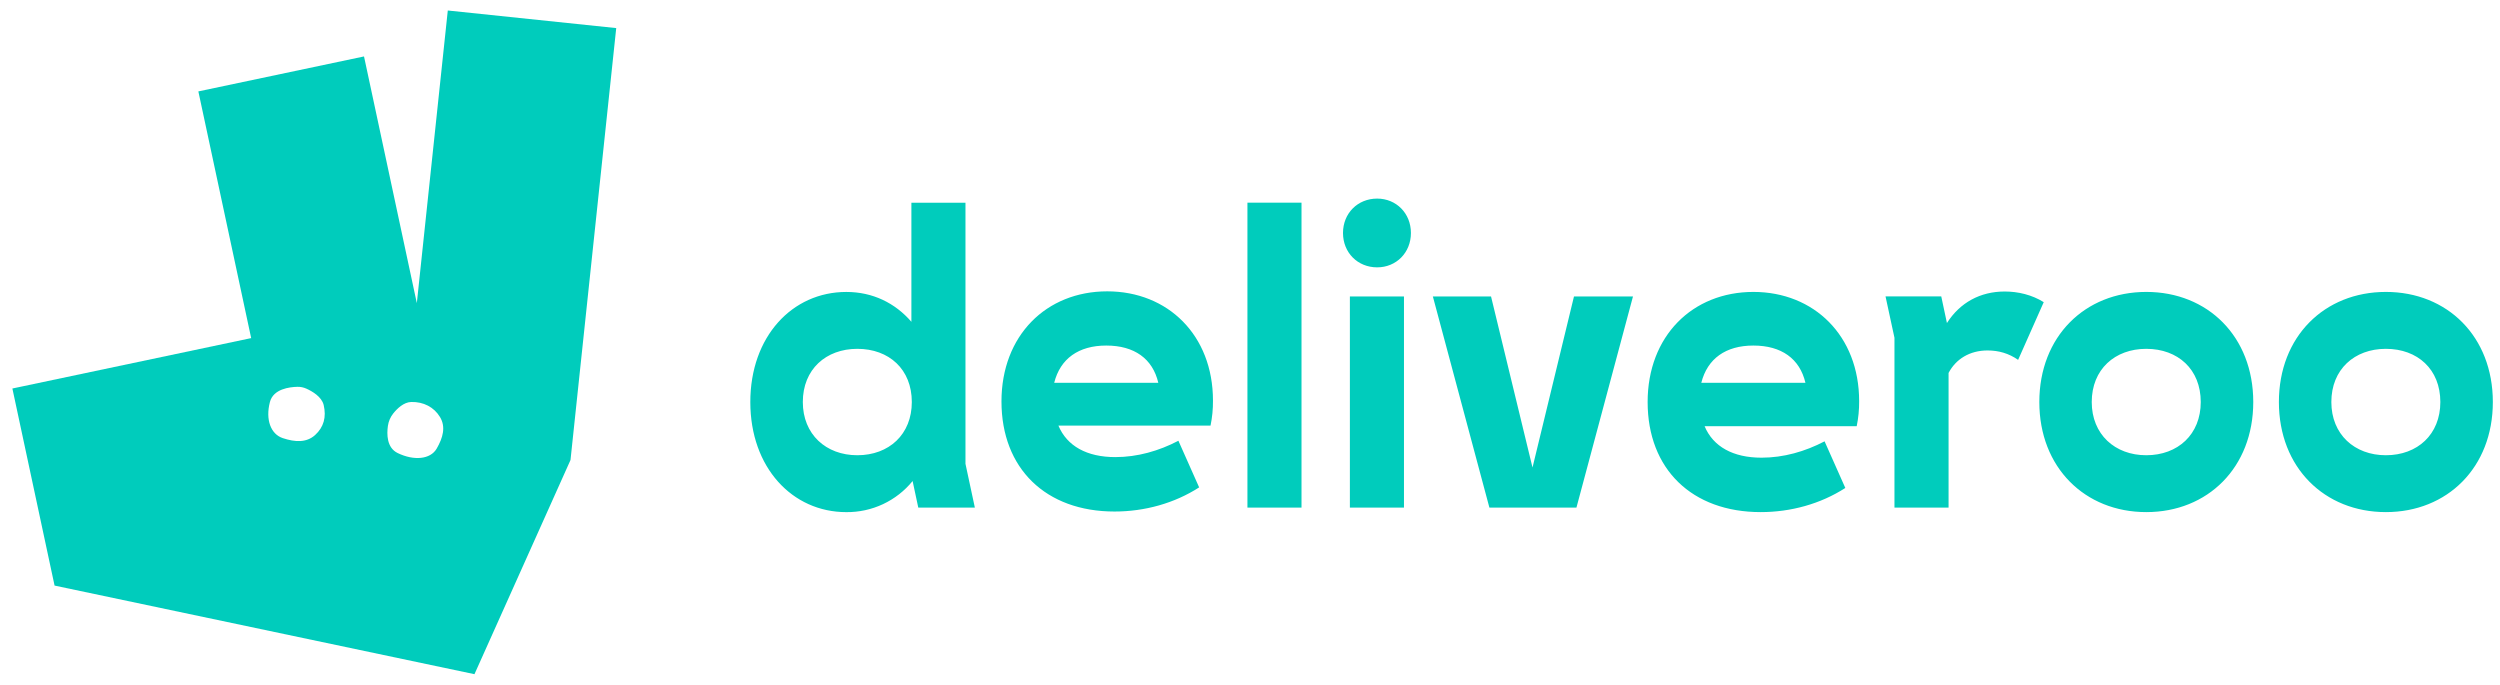
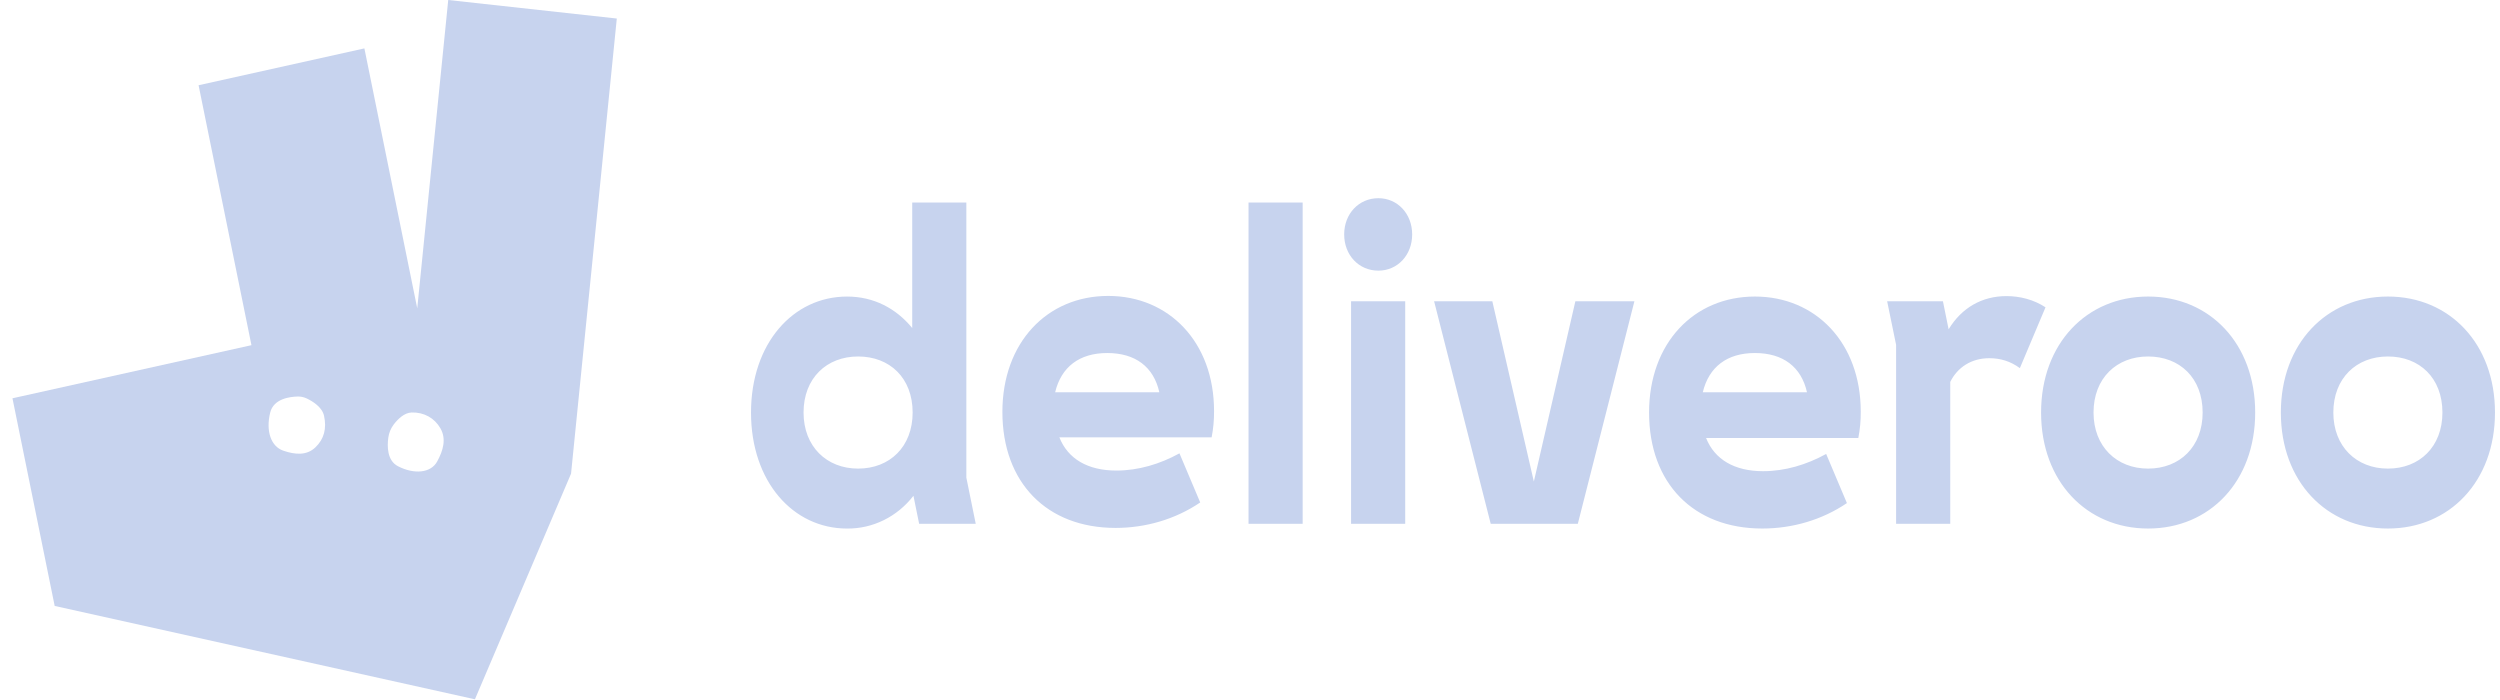
- <svg xmlns="http://www.w3.org/2000/svg" viewBox="0 0 190 52">
-   <path d="m69.791 38.579h4.298l-0.713-3.329v-19.843h-4.11v9.05c-1.237-1.43-2.938-2.269-4.946-2.269-4.112 0-7.296 3.39-7.296 8.367 0 4.977 3.185 8.367 7.296 8.367 0.964 0.009 1.917-0.198 2.789-0.607 0.872-0.409 1.641-1.009 2.249-1.756l0.432 2.022v-0.001zm81.268-11.944c0.834 0 1.606 0.218 2.318 0.715l1.947-4.386c-0.896-0.559-1.947-0.809-2.967-0.809-1.855 0-3.401 0.841-4.39 2.396l-0.431-2.023h-4.236l0.679 3.142v12.908h4.112v-10.234c0.555-1.057 1.608-1.71 2.967-1.71h1e-3zm12.055 7.963c-2.38 0-4.142-1.586-4.142-4.044 0-2.489 1.762-4.043 4.142-4.043 2.411 0 4.143 1.554 4.143 4.043 0 2.458-1.732 4.044-4.143 4.044zm-102.1-4.044c0-2.489 1.762-4.043 4.142-4.043 2.411 0 4.142 1.554 4.142 4.043 0 2.458-1.731 4.044-4.142 4.044-2.38 0-4.142-1.586-4.142-4.044zm120.31 4.044c-2.381 0-4.142-1.586-4.142-4.044 0-2.489 1.763-4.043 4.142-4.043 2.411 0 4.142 1.554 4.142 4.043 0 2.458-1.731 4.044-4.142 4.044zm-97.249-8.336c2.134 0 3.525 0.995 3.956 2.83h-7.912c0.463-1.835 1.854-2.83 3.956-2.83zm49.18 0c2.134 0 3.525 0.995 3.958 2.83h-7.914c0.464-1.835 1.855-2.83 3.956-2.83zm-20.06 12.317h6.614l4.298-16.05h-4.484l-3.152 13.002-3.153-13.002h-4.421l4.298 16.05zm-10.604 0h4.111v-16.05h-4.111v16.05zm-17.885 0.297c2.287 0 4.544-0.623 6.429-1.835l-1.576-3.544c-1.483 0.777-3.123 1.243-4.793 1.243-2.163 0-3.677-0.839-4.327-2.395h11.562c0.129-0.625 0.191-1.261 0.185-1.899 0-4.976-3.431-8.304-8.038-8.304-4.635 0-8.036 3.359-8.036 8.367 0 5.101 3.37 8.367 8.594 8.367zm104.75-8.323c0-4.977-3.461-8.367-8.13-8.367-4.668 0-8.13 3.39-8.13 8.367s3.462 8.367 8.13 8.367c4.667 0 8.13-3.39 8.13-8.367zm-55.641 8.367c2.287 0 4.544-0.622 6.429-1.835l-1.576-3.544c-1.483 0.777-3.123 1.243-4.792 1.243-2.163 0-3.677-0.839-4.328-2.395h11.562c0.129-0.625 0.191-1.261 0.185-1.899 0-4.975-3.432-8.304-8.038-8.304-4.635 0-8.037 3.359-8.037 8.367 0 5.101 3.37 8.367 8.595 8.367zm29.304 0c4.668 0 8.129-3.39 8.129-8.367s-3.461-8.367-8.129-8.367c-4.667 0-8.13 3.39-8.13 8.367s3.462 8.367 8.13 8.367zm-68.316-0.342h4.112v-23.173h-4.11v23.173h-0.001zm9.861-18.259c1.453 0 2.566-1.119 2.566-2.613s-1.113-2.613-2.566-2.613c-1.483 0-2.596 1.12-2.596 2.613 0 1.494 1.113 2.613 2.596 2.613z" clip-rule="evenodd" fill="#00CCBC" fill-rule="evenodd" />
-   <path d="m34.031 0.798 12.802 1.337-3.475 32.827-7.299 16.276-31.912-6.734-3.206-14.978 18.148-3.83-4.014-18.749 12.59-2.658 4.014 18.75 2.353-22.24zm-10.083 32.265c0.659-0.6 0.865-1.367 0.652-2.28-0.15-0.634-0.882-1.051-1.316-1.246-0.211-0.095-0.441-0.143-0.672-0.139-0.614 0.013-1.838 0.16-2.098 1.153-0.349 1.338 0.061 2.446 0.984 2.749 0.922 0.304 1.792 0.359 2.451-0.238zm9.239 1.032c0.479-0.827 0.706-1.653 0.252-2.402-0.454-0.751-1.255-1.166-2.187-1.142-0.573 0.015-1.07 0.502-1.368 0.876-0.215 0.272-0.354 0.595-0.403 0.937-0.09 0.629-0.095 1.659 0.738 2.066 1.235 0.6 2.489 0.49 2.968-0.334z" clip-rule="evenodd" fill="#00CCBC" fill-rule="evenodd" />
+ <svg xmlns="http://www.w3.org/2000/svg" width="143" height="40" viewBox="0 0 143 40" fill="none">
+   <path fill-rule="evenodd" clip-rule="evenodd" d="M52.575 29.961H55.812L55.275 27.321V11.585H52.179V18.762C51.247 17.628 49.966 16.963 48.454 16.963C45.357 16.963 42.958 19.651 42.958 23.598C42.958 27.545 45.357 30.233 48.454 30.233C49.18 30.24 49.898 30.076 50.555 29.751C51.212 29.427 51.791 28.951 52.249 28.359L52.575 29.962V29.961V29.961ZM113.79 20.489C114.418 20.489 115 20.662 115.536 21.057L117.003 17.578C116.328 17.135 115.536 16.937 114.768 16.937C113.37 16.937 112.206 17.604 111.461 18.837L111.136 17.233H107.945L108.457 19.724V29.961H111.554V21.845C111.972 21.007 112.765 20.489 113.789 20.489H113.79V20.489ZM122.87 26.804C121.078 26.804 119.75 25.547 119.75 23.597C119.75 21.624 121.078 20.391 122.87 20.391C124.686 20.391 125.991 21.624 125.991 23.597C125.991 25.547 124.686 26.804 122.87 26.804ZM45.963 23.597C45.963 21.624 47.291 20.391 49.083 20.391C50.9 20.391 52.203 21.624 52.203 23.597C52.203 25.547 50.9 26.804 49.083 26.804C47.291 26.804 45.963 25.547 45.963 23.597ZM136.587 26.804C134.794 26.804 133.467 25.547 133.467 23.597C133.467 21.624 134.795 20.391 136.587 20.391C138.403 20.391 139.707 21.624 139.707 23.597C139.707 25.547 138.403 26.804 136.587 26.804ZM63.334 20.193C64.941 20.193 65.989 20.982 66.314 22.438H60.354C60.703 20.982 61.751 20.193 63.334 20.193ZM100.379 20.193C101.986 20.193 103.034 20.982 103.36 22.438H97.399C97.749 20.982 98.796 20.193 100.379 20.193ZM85.269 29.961H90.251L93.488 17.233H90.111L87.736 27.544L85.361 17.233H82.031L85.269 29.961ZM77.281 29.961H80.378V17.233H77.281V29.961ZM63.809 30.197C65.532 30.197 67.232 29.703 68.652 28.741L67.465 25.931C66.348 26.547 65.113 26.916 63.855 26.916C62.226 26.916 61.086 26.251 60.596 25.017H69.305C69.402 24.522 69.448 24.017 69.444 23.512C69.444 19.566 66.86 16.927 63.389 16.927C59.898 16.927 57.337 19.591 57.337 23.562C57.337 27.607 59.875 30.197 63.81 30.197H63.809ZM142.713 23.597C142.713 19.65 140.106 16.962 136.589 16.962C133.072 16.962 130.465 19.65 130.465 23.597C130.465 27.544 133.072 30.232 136.589 30.232C140.104 30.232 142.713 27.544 142.713 23.597ZM100.801 30.232C102.524 30.232 104.224 29.739 105.643 28.776L104.456 25.966C103.339 26.582 102.104 26.952 100.847 26.952C99.218 26.952 98.077 26.286 97.587 25.052H106.296C106.393 24.557 106.44 24.052 106.435 23.547C106.435 19.602 103.85 16.962 100.381 16.962C96.889 16.962 94.327 19.626 94.327 23.597C94.327 27.642 96.865 30.232 100.801 30.232ZM122.874 30.232C126.39 30.232 128.997 27.544 128.997 23.597C128.997 19.65 126.39 16.962 122.874 16.962C119.359 16.962 116.75 19.65 116.75 23.597C116.75 27.544 119.358 30.232 122.874 30.232ZM71.415 29.961H74.512V11.584H71.416V29.961H71.415ZM78.843 15.481C79.937 15.481 80.776 14.594 80.776 13.409C80.776 12.225 79.937 11.337 78.843 11.337C77.726 11.337 76.887 12.226 76.887 13.409C76.887 14.594 77.726 15.481 78.843 15.481Z" fill="#C7D3EE" />
+   <path fill-rule="evenodd" clip-rule="evenodd" d="M25.638 0L35.281 1.06L32.664 27.093L27.166 40L3.128 34.66L0.713 22.782L14.383 19.744L11.359 4.876L20.843 2.768L23.866 17.637L25.639 0L25.638 0ZM18.043 25.587C18.54 25.111 18.695 24.503 18.534 23.779C18.421 23.276 17.869 22.946 17.543 22.791C17.384 22.716 17.211 22.678 17.037 22.681C16.574 22.691 15.652 22.807 15.456 23.595C15.193 24.657 15.502 25.535 16.197 25.776C16.892 26.017 17.547 26.061 18.043 25.587ZM25.002 26.405C25.363 25.75 25.534 25.094 25.192 24.5C24.851 23.905 24.247 23.575 23.545 23.594C23.113 23.607 22.739 23.993 22.515 24.289C22.352 24.505 22.248 24.761 22.211 25.032C22.143 25.531 22.139 26.348 22.767 26.67C23.697 27.146 24.641 27.058 25.002 26.405Z" fill="#C7D3EE" />
</svg>
